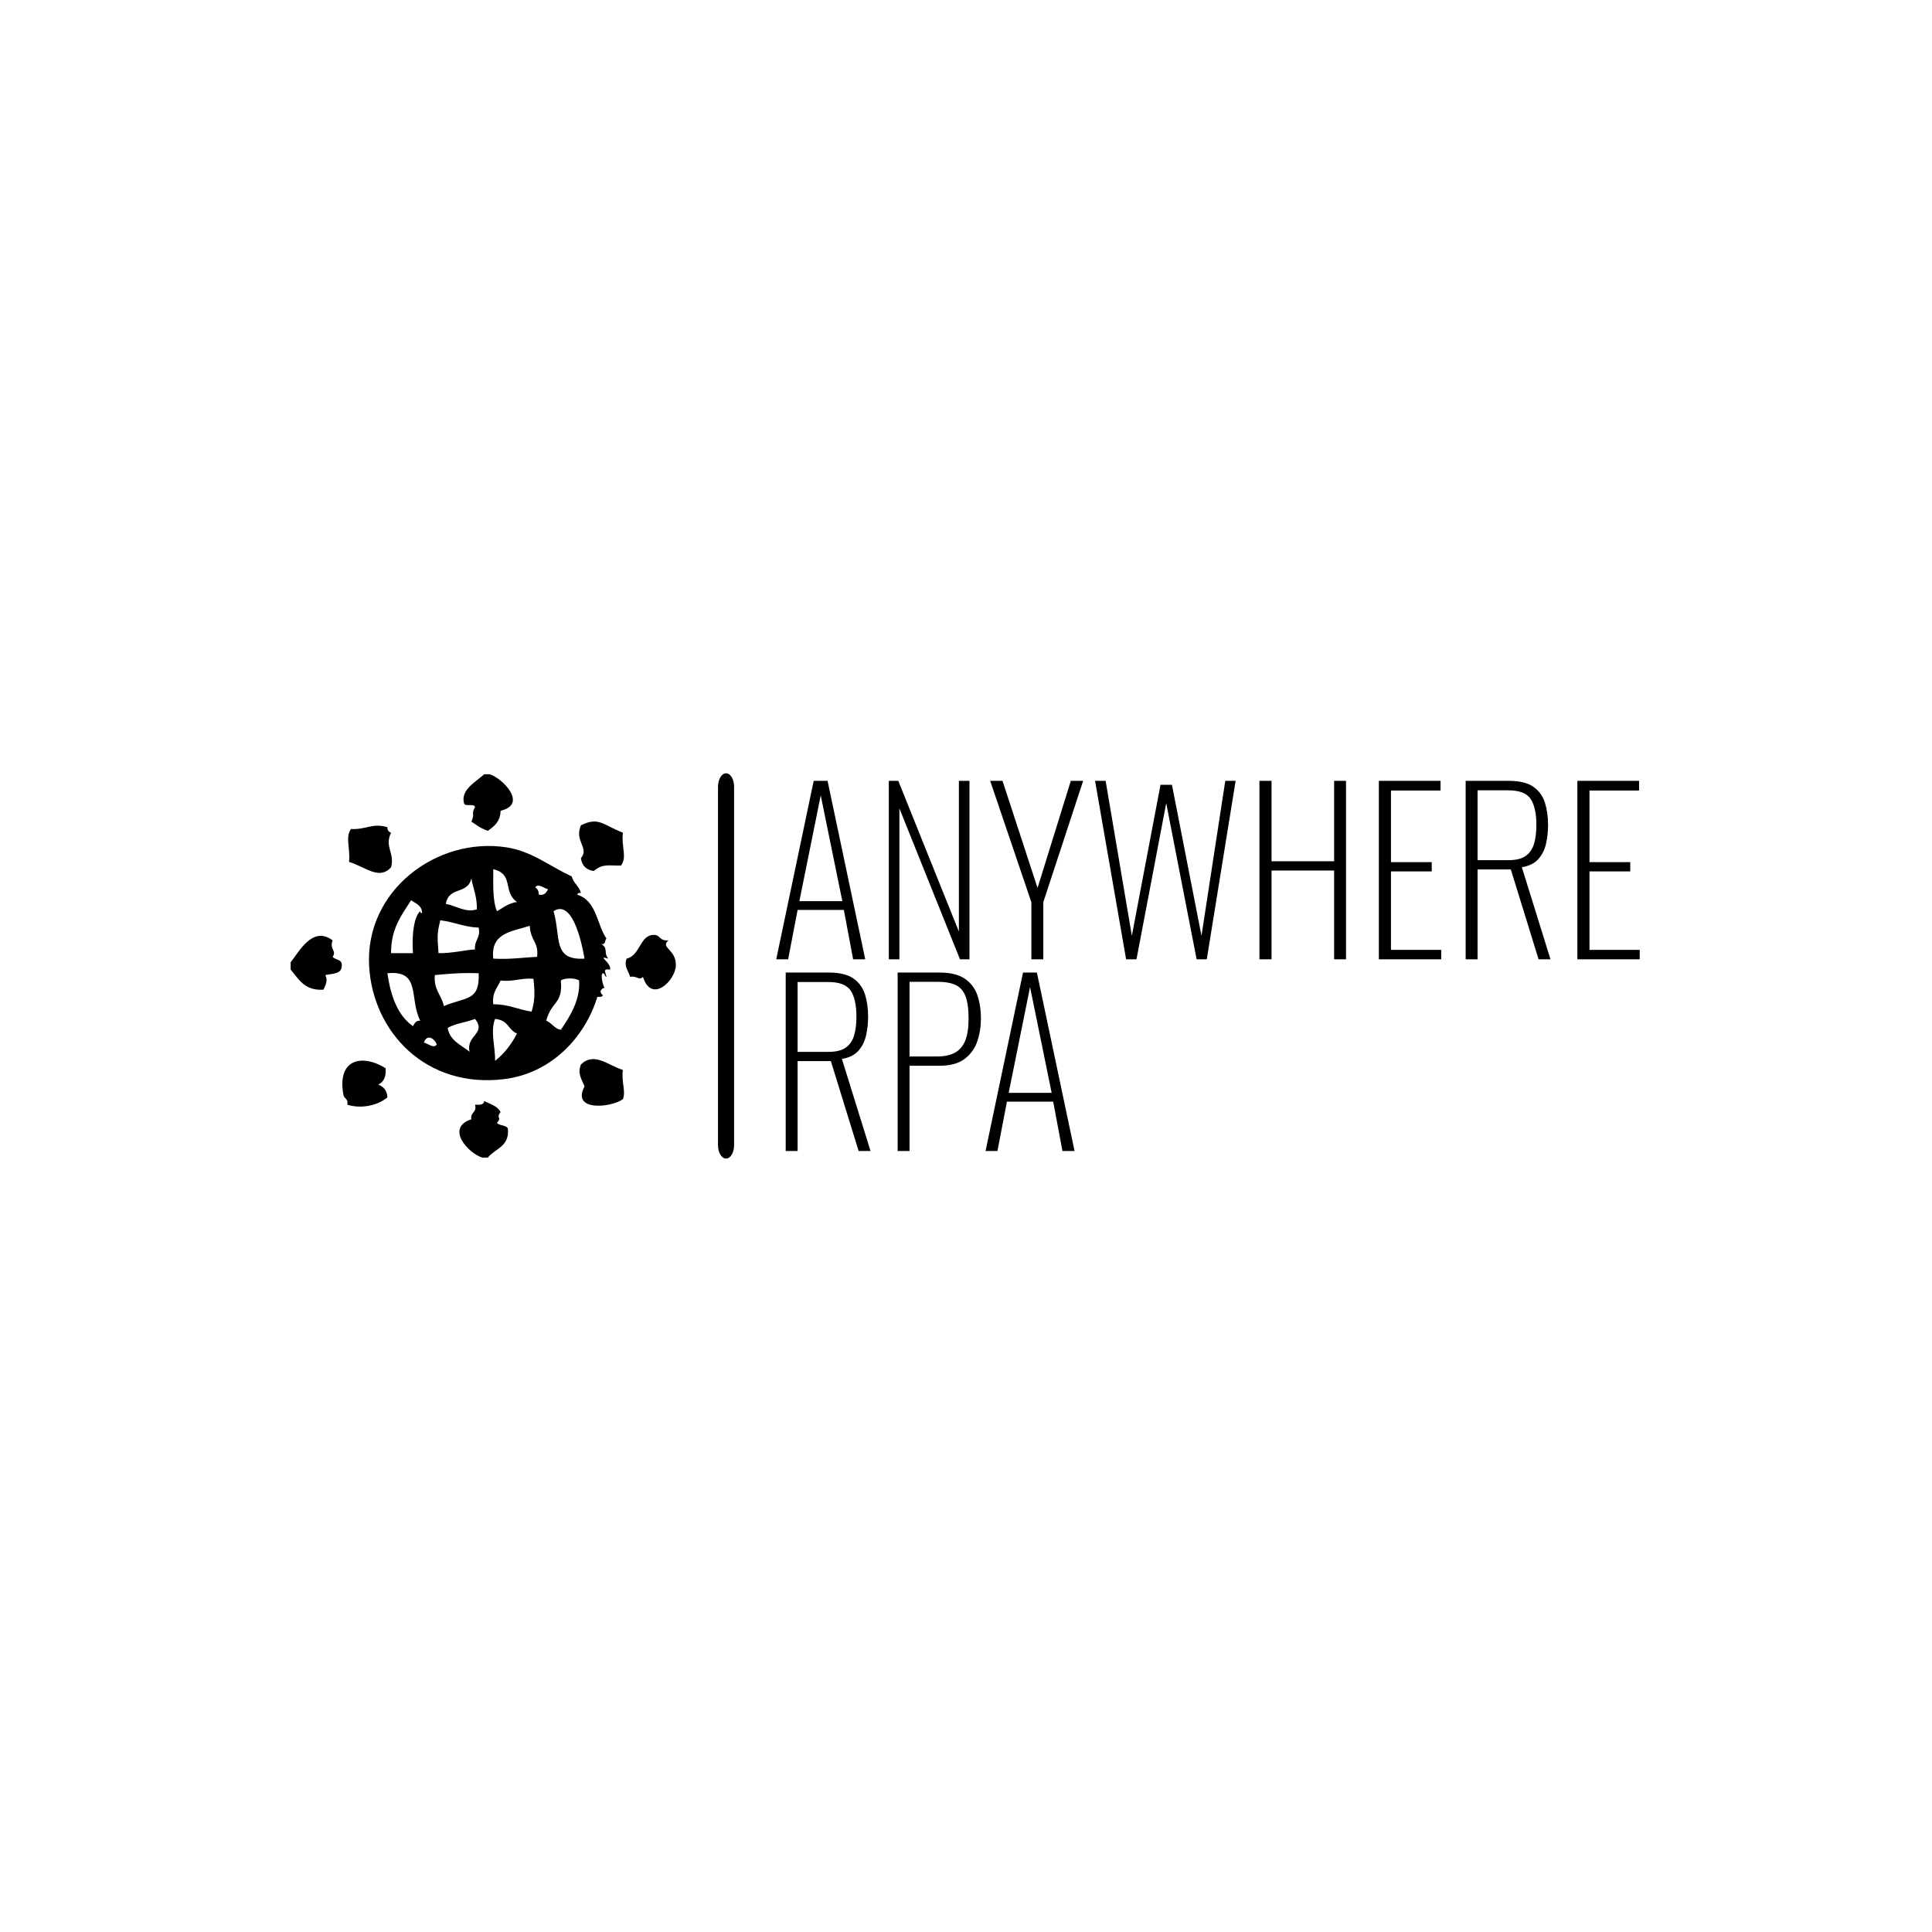
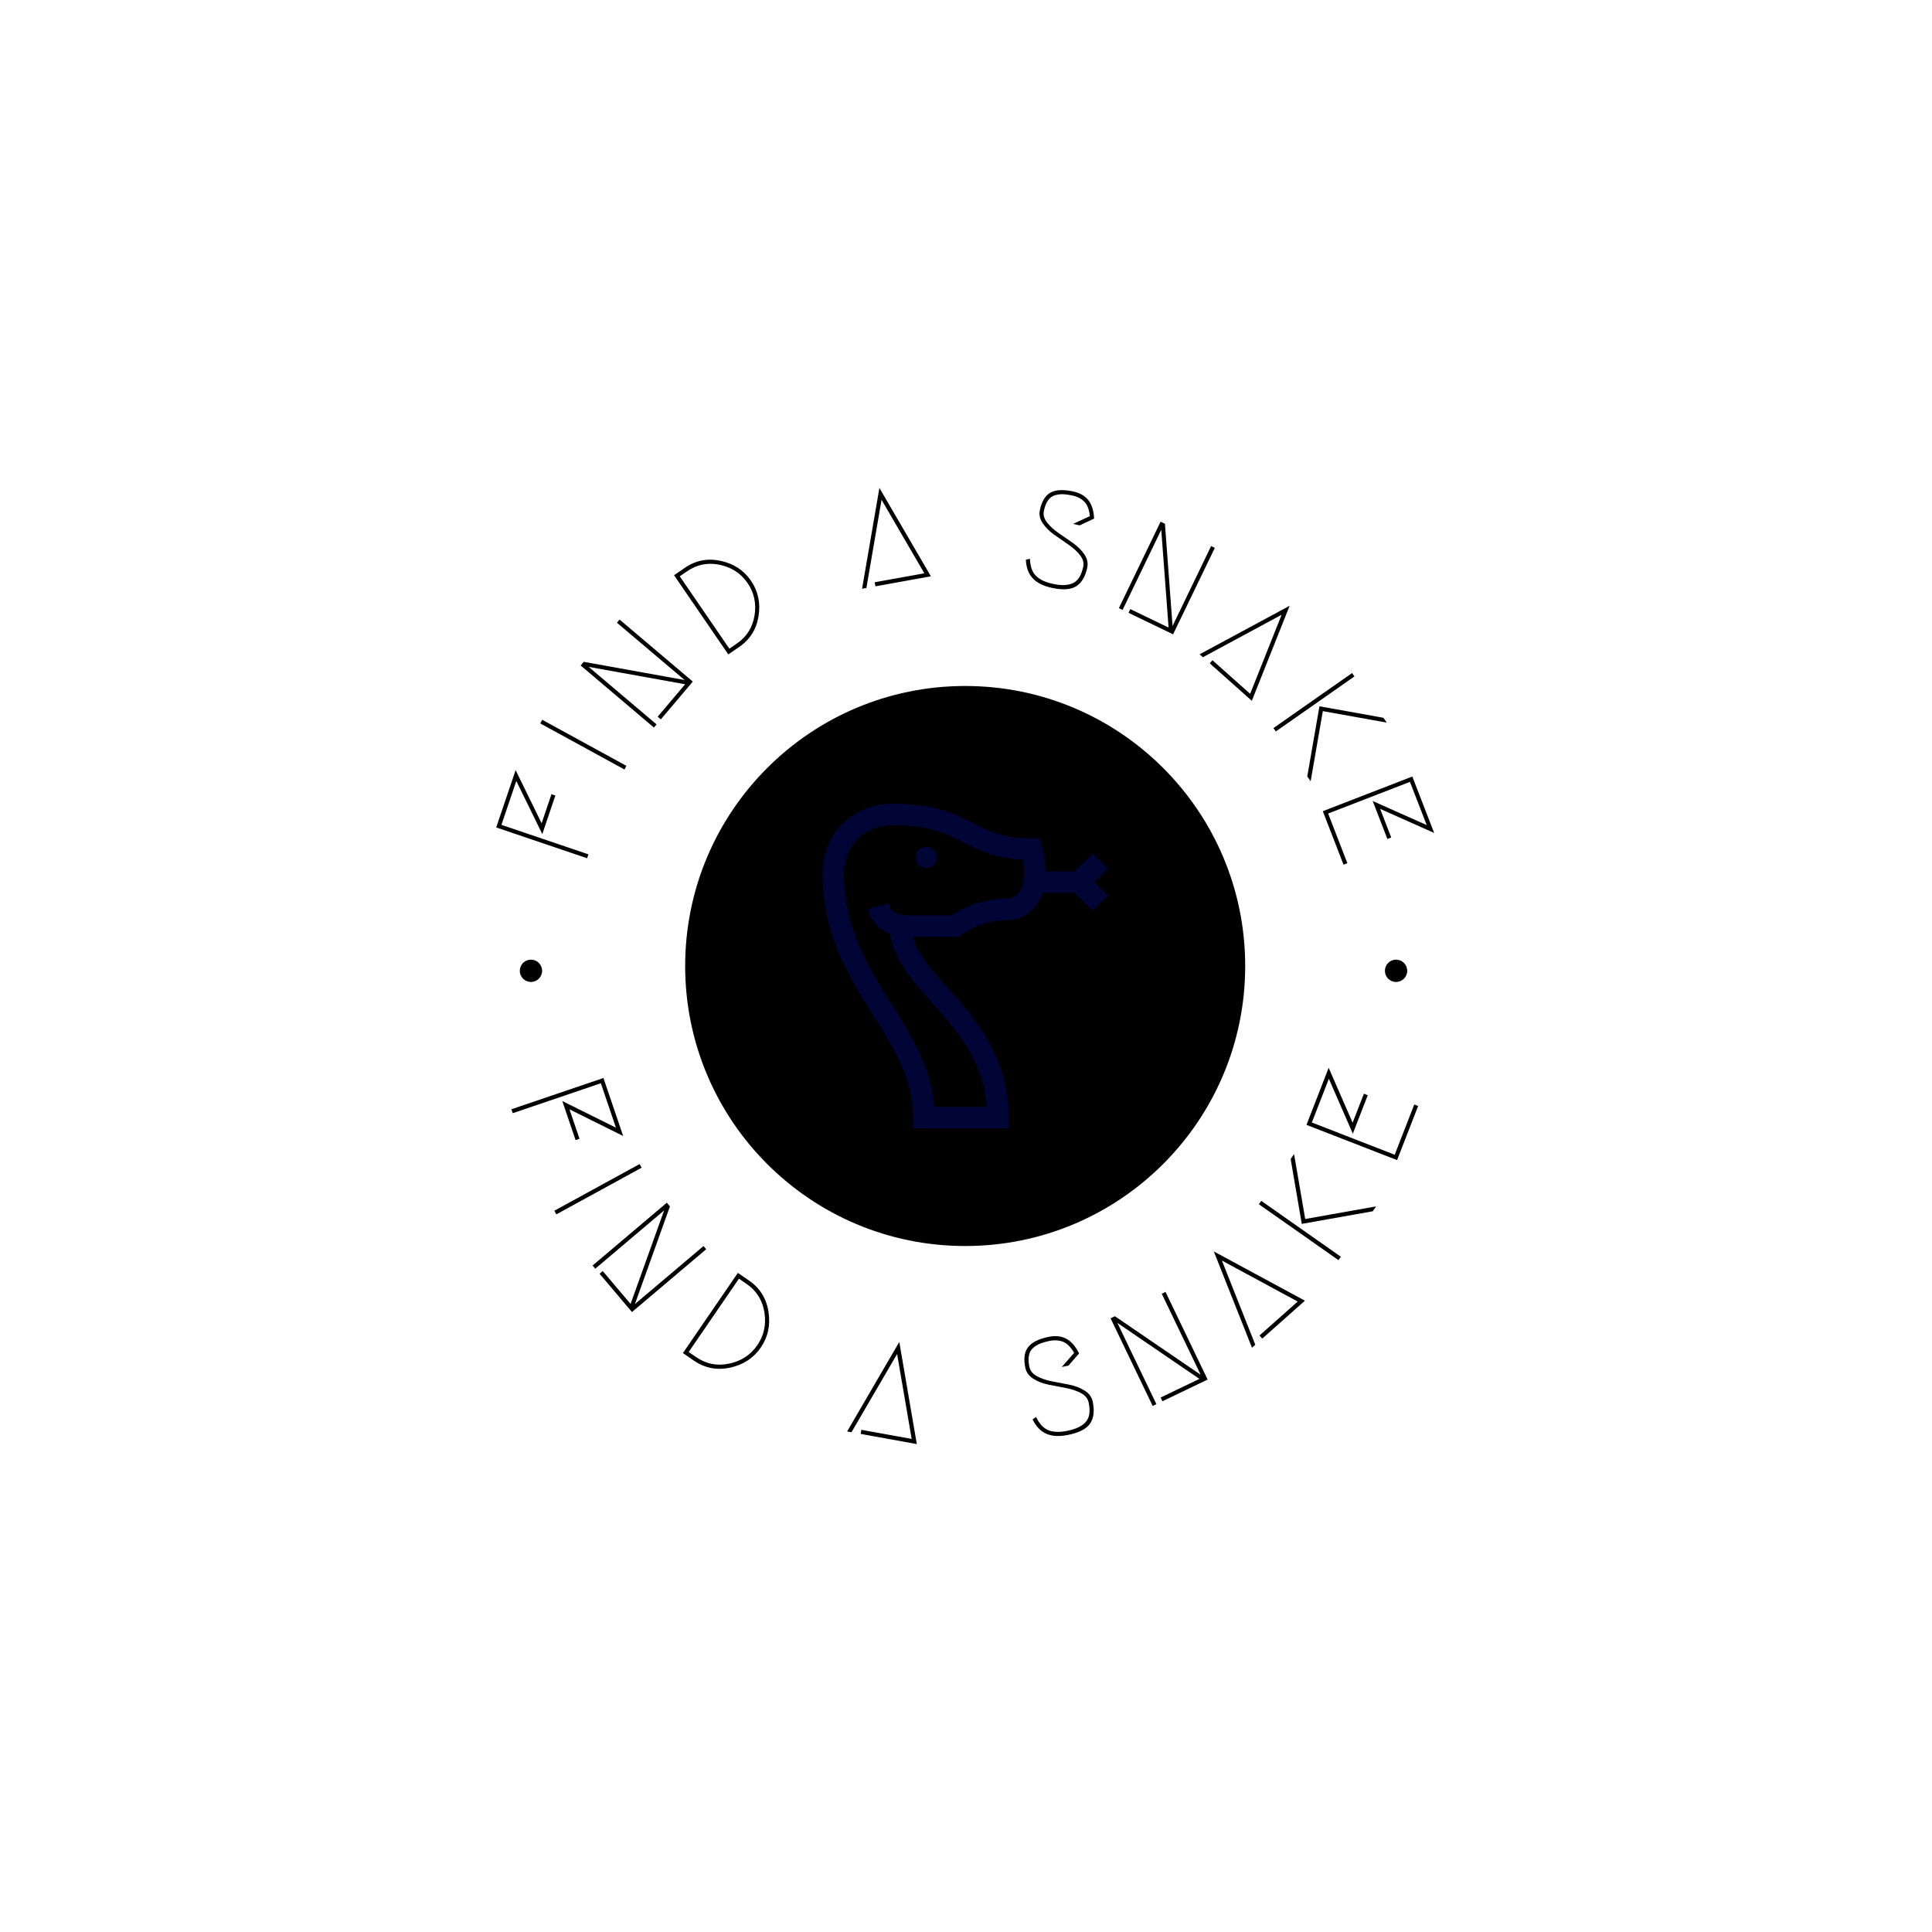
<svg xmlns="http://www.w3.org/2000/svg" version="1.1" width="1000" height="1000" viewBox="0 0 1000 1000">
  <rect width="1000" height="1000" fill="#ffffff" />
-   <g transform="matrix(0.7,0,0,0.7,149.5758,400.2156)">
-     <svg viewBox="0 0 396 113" data-background-color="#ffffff" preserveAspectRatio="xMidYMid meet" height="285" width="1000">
-       <g id="tight-bounds" transform="matrix(1,0,0,1,0.2399982,0.01950587)">
-         <svg viewBox="0 0 395.52 112.961" height="112.961" width="395.52">
+   <g transform="matrix(0.7,0,0,0.7,149.5758,252.55)">
+     <svg viewBox="0 0 396 280" data-background-color="#010536" preserveAspectRatio="xMidYMid meet" height="707" width="1000">
+       <g id="tight-bounds" transform="matrix(1,0,0,1,0.24,0)">
+         <svg viewBox="0 0 395.52 280" height="280" width="395.52">
          <g>
-             <svg viewBox="0 0 617.943 176.485" height="112.961" width="395.52">
+             <svg viewBox="0 0 395.52 280" height="280" width="395.52">
              <g>
-                 <rect width="7.372" height="176.485" x="195.752" y="0" fill="#000000" opacity="1" stroke-width="0" stroke="transparent" fill-opacity="1" class="rect-o-0" data-fill-palette-color="primary" rx="1%" id="o-0" data-palette-color="#471aa0" />
-               </g>
-               <g transform="matrix(1,0,0,1,222.4231,0.4390181)">
-                 <svg viewBox="0 0 395.52 175.607" height="175.607" width="395.52">
+                 <svg viewBox="0 0 395.52 280" height="280" width="395.52">
                  <g>
-                     <svg viewBox="0 0 395.52 175.607" height="175.607" width="395.52">
+                     <svg viewBox="0 0 395.52 280" height="280" width="395.52">
                      <g>
-                         <svg viewBox="0 0 395.52 175.607" height="175.607" width="395.52">
-                           <g transform="matrix(1,0,0,1,0,0)">
-                             <svg width="395.52" viewBox="1.6 -40.5 195.95 84" height="175.607" data-palette-color="#471aa0">
-                               <svg />
-                               <svg />
-                               <g class="undefined-text-0" data-fill-palette-color="primary" id="text-0">
-                                 <path d="M4.3 0h-2.7l8.5-40.5h3.15l8.55 40.5h-2.75l-2.1-11.2h-10.5zM11.7-37.2l-4.85 24h9.75zM29.55 0h-2.4v-40.5h2.15l13.75 34.2v-34.2h2.4v40.5h-2.15l-13.75-34.25zM62.2 0h-2.7v-12.95l-9.35-27.55h2.8l7.95 24.3 7.55-24.3h2.8l-9.05 27.55zM83.35 0h-2.35l-7.05-40.5h2.4l5.95 35.15 6.5-34.25h2.6l6.7 34.25 5.4-35.15h2.35l-6.55 40.5h-2.3l-6.9-35.45zM114 0h-2.75v-40.5h2.75v18.25h14.2v-18.25h2.7v40.5h-2.7v-20.15h-14.2zM152.5 0h-14.15v-40.5h14v2.2h-11.25v16.25h9.25v2.1h-9.25v17.8h11.4zM160.75 0h-2.7v-40.5h9.8c2.4 0 4.243 0.44 5.53 1.32 1.28 0.887 2.163 2.087 2.65 3.6 0.48 1.52 0.72 3.213 0.72 5.08v0c0 1.5-0.157 2.933-0.47 4.3-0.32 1.367-0.903 2.523-1.75 3.47-0.853 0.953-2.097 1.563-3.73 1.83v0l6.5 20.9h-2.7l-6.3-20.4h-7.55zM160.75-38.35v15.85h7c1.733 0 3.05-0.327 3.95-0.98 0.9-0.647 1.527-1.57 1.88-2.77 0.347-1.2 0.52-2.617 0.52-4.25v0c0-2.567-0.423-4.517-1.27-5.85-0.853-1.333-2.563-2-5.13-2v0zM197.55 0h-14.15v-40.5h14v2.2h-11.25v16.25h9.25v2.1h-9.25v17.8h11.4z" fill="#000000" fill-rule="nonzero" stroke="none" stroke-width="1" stroke-linecap="butt" stroke-linejoin="miter" stroke-miterlimit="10" stroke-dasharray="" stroke-dashoffset="0" font-family="none" font-weight="none" font-size="none" text-anchor="none" style="mix-blend-mode: normal" data-fill-palette-color="primary" opacity="1" />
-                                 <path d="M6.45 43.5h-2.7v-40.5h9.8c2.4 0 4.24 0.44 5.52 1.32 1.287 0.887 2.173 2.087 2.66 3.6 0.48 1.52 0.72 3.213 0.72 5.08v0c0 1.5-0.157 2.933-0.47 4.3-0.32 1.367-0.903 2.523-1.75 3.47-0.853 0.953-2.097 1.563-3.73 1.83v0l6.5 20.9h-2.7l-6.3-20.4h-7.55zM6.45 5.15v15.85h7c1.733 0 3.05-0.327 3.95-0.98 0.9-0.647 1.527-1.57 1.88-2.77 0.347-1.2 0.52-2.617 0.52-4.25v0c0-2.567-0.423-4.517-1.27-5.85-0.853-1.333-2.563-2-5.13-2v0zM31.85 43.5h-2.7v-40.5h9.5c2.433 0 4.333 0.457 5.7 1.37 1.367 0.92 2.327 2.163 2.88 3.73 0.547 1.567 0.82 3.35 0.82 5.35v0c0 1.8-0.273 3.517-0.82 5.15-0.553 1.633-1.513 2.967-2.88 4-1.367 1.033-3.25 1.55-5.65 1.55v0h-6.85zM31.85 5.1v16.95h6.25c1.633 0 2.977-0.283 4.03-0.85 1.047-0.567 1.83-1.477 2.35-2.73 0.513-1.247 0.77-2.92 0.77-5.02v0c0-2.167-0.233-3.86-0.7-5.08-0.467-1.213-1.217-2.063-2.25-2.55-1.033-0.48-2.417-0.72-4.15-0.72v0zM51.8 43.5h-2.7l8.5-40.5h3.15l8.55 40.5h-2.75l-2.1-11.2h-10.5zM59.2 6.3l-4.85 24h9.75z" fill="#000000" fill-rule="nonzero" stroke="none" stroke-width="1" stroke-linecap="butt" stroke-linejoin="miter" stroke-miterlimit="10" stroke-dasharray="" stroke-dashoffset="0" font-family="none" font-weight="none" font-size="none" text-anchor="none" style="mix-blend-mode: normal" data-fill-palette-color="primary" opacity="1" />
+                         <svg viewBox="0 0 395.52 280" height="280" width="395.52">
+                           <g transform="matrix(1,0,0,1,95.65204,57.50421)">
+                             <svg viewBox="0 0 204.216 164.992" height="164.992" width="204.216">
+                               <g>
+                                 <circle r="82" cx="102.108" cy="82.496" fill="#000000" data-fill-palette-color="accent" />
+                                 <svg version="1.1" x="34.959" y="34.959" viewBox="10.439 5 79.122 90" enable-background="new 0 0 100 100" xml:space="preserve" height="95.073" width="134.297" class="icon-o-0" data-fill-palette-color="quaternary" id="o-0">
+                                   <path d="M37.126 17.79c-0.566 0.566-0.865 1.342-0.865 2.117 0 0.774 0.299 1.551 0.865 2.117 0.535 0.535 1.311 0.864 2.116 0.864 0.774 0 1.55-0.329 2.086-0.864 0.567-0.566 0.896-1.343 0.896-2.117 0-0.775-0.328-1.551-0.896-2.117C40.226 16.687 38.229 16.687 37.126 17.79zM89.561 22.999l-4.215-4.216-4.988 4.991h-8.082c-0.141-4.207-0.971-6.938-1.008-7.06l-0.658-2.087h-2.186c-7.857 0-11.709-1.951-16.172-4.213C47.241 7.878 41.562 5 30.037 5c-11.173 0-19.598 8.331-19.598 19.378v0.002c0 16.871 7.472 28.778 14.063 39.282 5.705 9.09 11.092 17.676 11.092 28.356V95h26.46v-2.981c0-17.015-9.32-27.437-16.81-35.812-4.444-4.97-8.36-9.405-9.776-14.3H48.31l0.828-0.682c0.046-0.039 4.971-3.927 12.452-3.927 5.078 0 8.426-3.401 9.879-7.561h8.889l4.988 4.988 4.215-4.214-3.756-3.757L89.561 22.999zM61.59 31.337c-7.688 0-13.215 3.172-15.319 4.606H34.632c-4.963 0-5.473-1.956-5.811-3.249l-5.771 1.505c0.892 3.415 2.951 5.678 6.095 6.823 1.11 7.338 6.239 13.104 11.653 19.16 6.998 7.822 14.217 15.895 15.184 28.855H41.444c-0.843-10.938-6.222-19.514-11.89-28.545C23.087 50.19 16.402 39.536 16.402 24.38c0-7.774 5.734-13.417 13.635-13.417 10.102 0 14.677 2.317 19.521 4.772 4.285 2.172 8.705 4.409 16.449 4.798 0.176 1.103 0.336 2.608 0.336 4.405C66.342 25.003 66.213 31.337 61.59 31.337z" fill="#010536" data-fill-palette-color="quaternary" />
+                                 </svg>
                              </g>
                            </svg>
                          </g>
+                           <path d="M76.609 89.688L77.752 90.075 73.926 101.367 66.309 85.816 61.954 98.669 87.433 107.302 87.046 108.445 60.424 99.425 66.109 82.648 73.725 98.2ZM73.902 67.899L98.559 81.393 97.98 82.452 73.323 68.957ZM108.632 67.771L107.711 66.992 115.754 57.494 87.5 52.404 107.384 69.244 106.605 70.165 85.155 51.999 86.065 50.925 115.594 56.252 95.771 39.464 96.551 38.543 118 56.709ZM131.577 46.57V46.57L128.393 48.752 112.503 25.566 115.688 23.384C118.867 21.205 122.36 20.53 126.169 21.357 129.986 22.185 132.939 24.123 135.027 27.169 137.114 30.215 137.855 33.668 137.25 37.527 136.647 41.377 134.756 44.392 131.577 46.57ZM128.706 47.075L130.895 45.575C133.786 43.594 135.515 40.845 136.079 37.33 136.635 33.814 135.952 30.654 134.031 27.851 132.111 25.048 129.41 23.271 125.93 22.52 122.448 21.778 119.261 22.398 116.37 24.379V24.379L114.18 25.879ZM171.474 28.813L171.26 27.626 185.804 25.004 173.27 3.473 168.832 29.289 167.566 29.517 172.644 0 187.719 25.885ZM219.633 6.482V6.482C220.169 3.944 221.196 2.247 222.713 1.389 224.237 0.533 226.438 0.41 229.317 1.019V1.019C231.336 1.446 232.851 2.314 233.862 3.624 234.866 4.933 235.417 6.717 235.515 8.978V8.978L231.283 10.96 229.355 10.552 234.268 8.262C234.094 6.396 233.564 5 232.678 4.072 231.792 3.145 230.588 2.521 229.067 2.199V2.199C228.024 1.978 227.129 1.857 226.38 1.836 225.631 1.815 224.855 1.918 224.054 2.146 223.252 2.373 222.579 2.865 222.036 3.62 221.491 4.381 221.08 5.418 220.803 6.729V6.729C220.559 7.883 220.874 9.019 221.747 10.135 222.622 11.245 223.754 12.275 225.142 13.227 226.523 14.176 227.912 15.141 229.308 16.122 230.703 17.102 231.821 18.215 232.66 19.461 233.508 20.702 233.79 21.991 233.507 23.329V23.329C232.952 25.952 231.89 27.765 230.322 28.769 228.758 29.781 226.403 29.954 223.255 29.289V29.289C220.692 28.747 218.785 27.802 217.535 26.455 216.292 25.11 215.625 23.294 215.533 21.007V21.007L216.734 20.768C216.804 22.996 217.388 24.657 218.485 25.752 219.583 26.847 221.256 27.633 223.505 28.109V28.109C226.023 28.641 227.994 28.551 229.419 27.839 230.836 27.131 231.805 25.545 232.327 23.079V23.079C232.571 21.925 232.258 20.794 231.39 19.686 230.516 18.569 229.379 17.534 227.978 16.58 226.576 15.626 225.188 14.661 223.812 13.685 222.429 12.708 221.315 11.595 220.469 10.348 219.629 9.108 219.35 7.819 219.632 6.482ZM245.592 36.566L246.117 35.479 257.324 40.89 255.183 12.261 243.854 35.726 242.768 35.202 254.988 9.889 256.256 10.501 258.487 40.425 269.781 17.031 270.868 17.556 258.647 42.868ZM269.375 51.364L270.177 50.463 281.212 60.293 290.428 37.146 267.371 49.579 266.41 48.723 292.775 34.512 281.701 62.344ZM311.06 54.211L311.752 55.199 288.725 71.319 288.034 70.331ZM320.227 67.306L321.219 68.722 302.495 65.361 298.93 85.896 297.938 84.479 301.504 63.944ZM322.524 102.365L321.399 102.801 317.094 91.683 332.911 98.731 328.01 86.076 304.048 95.354 309.675 109.885 308.55 110.321 302.488 94.665 328.699 84.515 335.096 101.033 319.279 93.984ZM84.817 190.595L83.665 190.986 79.778 179.545 95.49 187.351 91.068 174.339 65.263 183.107 64.872 181.956 91.828 172.796 97.599 189.777 81.887 181.971ZM103.006 199.066L78.032 212.735 77.448 211.668 102.422 197.999ZM90.7 230.124L91.629 229.338 99.772 238.962 109.593 211.583 89.44 228.635 88.655 227.706 110.389 209.316 111.304 210.399 101.038 239.01 121.129 222.01 121.921 222.946 100.187 241.336ZM118.315 255.56V255.56L115.098 253.355 131.193 229.871 134.411 232.077C137.628 234.282 139.544 237.337 140.157 241.243 140.771 245.15 140.02 248.645 137.906 251.73 135.792 254.814 132.802 256.775 128.938 257.612 125.074 258.45 121.533 257.765 118.315 255.56ZM116.789 253.039L119.003 254.557C121.933 256.565 125.161 257.189 128.688 256.43 132.211 255.676 134.947 253.878 136.894 251.036 138.842 248.195 139.532 244.995 138.964 241.437 138.4 237.874 136.653 235.088 133.723 233.08V233.08L131.509 231.562ZM167.146 277.022L167.362 275.825 182.092 278.491 177.829 253.619 164.465 276.536 163.189 276.305 178.467 250.097 183.596 280ZM215.371 257.633V257.633C214.832 255.062 215.092 253.069 216.152 251.656 217.212 250.242 219.201 249.23 222.12 248.618V248.618C224.167 248.189 225.924 248.372 227.391 249.167 228.86 249.969 230.102 251.4 231.115 253.461V253.461L227.999 257.021 226.041 257.431 229.665 253.303C228.735 251.642 227.673 250.563 226.481 250.067 225.281 249.572 223.911 249.486 222.369 249.809V249.809C221.307 250.031 220.425 250.284 219.724 250.568 219.024 250.852 218.347 251.264 217.693 251.805 217.046 252.345 216.628 253.076 216.438 253.999 216.242 254.93 216.283 256.058 216.561 257.383V257.383C216.806 258.551 217.561 259.475 218.826 260.155 220.09 260.828 221.556 261.322 223.225 261.637 224.899 261.95 226.584 262.275 228.277 262.612 229.965 262.956 231.455 263.531 232.747 264.336 234.04 265.147 234.828 266.228 235.111 267.579V267.579C235.667 270.236 235.426 272.351 234.386 273.924 233.34 275.499 231.226 276.62 228.044 277.287V277.287C225.44 277.832 223.288 277.739 221.587 277.007 219.878 276.269 218.514 274.857 217.494 272.77V272.77L218.517 272.062C219.498 274.096 220.719 275.398 222.18 275.968 223.641 276.532 225.512 276.575 227.795 276.096V276.096C230.34 275.563 232.126 274.675 233.153 273.433 234.188 272.196 234.444 270.328 233.92 267.828V267.828C233.676 266.661 232.921 265.74 231.657 265.067 230.392 264.387 228.915 263.892 227.227 263.581 225.546 263.27 223.865 262.944 222.185 262.604 220.504 262.265 219.018 261.689 217.725 260.878 216.438 260.066 215.654 258.984 215.371 257.633ZM255.521 267.469L254.995 266.373 266.358 260.914 242.331 244.518 253.763 268.314 252.667 268.84 240.338 243.178 241.616 242.564 266.723 259.701 255.326 235.978 256.431 235.447 268.76 261.109ZM284.757 249.112L283.949 248.203 295.14 238.262 272.942 226.26 282.72 250.922 281.75 251.783 270.565 223.584 297.256 238.01ZM283.77 209.77L284.469 208.775 307.767 225.138 307.068 226.133ZM293.073 196.525L294.078 195.094 297.334 214.088 318.121 210.395 317.116 211.827 296.329 215.519ZM314.521 177.401L315.655 177.842 311.275 189.104 304.262 173.023 299.281 185.831 323.547 195.269 329.268 180.559 330.402 181 324.24 196.843 297.706 186.523 304.207 169.808 311.22 185.89ZM67.331 141.406C67.331 139.602 68.794 138.139 70.599 138.139 72.403 138.139 73.866 139.602 73.866 141.406 73.866 143.211 72.403 144.674 70.599 144.674 68.794 144.674 67.331 143.211 67.331 141.406ZM320.672 141.406C320.672 139.602 322.135 138.139 323.94 138.139 325.744 138.139 327.207 139.602 327.207 141.406 327.207 143.211 325.744 144.674 323.94 144.674 322.135 144.674 320.672 143.211 320.672 141.406Z" fill="#000000" data-fill-palette-color="primary" />
                        </svg>
-                       </g>
-                     </svg>
-                   </g>
-                 </svg>
-               </g>
-               <g transform="matrix(1,0,0,1,0,0.4390181)">
-                 <svg viewBox="0 0 176.453 175.607" height="175.607" width="176.453">
-                   <g>
-                     <svg version="1.1" x="0" y="0" viewBox="6.322 6.815 50.644 50.401" enable-background="new 0 0 64 64" xml:space="preserve" height="175.607" width="176.453" class="icon-icon-0" data-fill-palette-color="accent" id="icon-0">
-                       <g fill="#471aa0" data-fill-palette-color="accent">
-                         <g fill="#471aa0" data-fill-palette-color="accent">
-                           <path fill-rule="evenodd" clip-rule="evenodd" d="M14.002 18.335c2.208 0.695 3.948 2.428 5.52 0.72 0.522-1.915-0.904-2.667 0-4.56-0.302-0.099-0.491-0.31-0.48-0.72-2-0.59-2.723 0.341-4.8 0.24C13.483 15.192 14.184 16.468 14.002 18.335z" fill="#000000" data-fill-palette-color="accent" />
-                           <path fill-rule="evenodd" clip-rule="evenodd" d="M11.842 30.815c0.586-0.82-0.455-0.941 0-2.16-2.654-1.991-4.427 1.542-5.52 2.88 0 0.32 0 0.64 0 0.96 1.069 1.25 1.826 2.814 4.32 2.64 0.305-0.67 0.592-1.186 0.24-1.92 0.923-0.197 2.137-0.104 2.16-1.2C13.159 31.099 12.193 31.264 11.842 30.815z" fill="#000000" data-fill-palette-color="accent" />
-                           <path fill-rule="evenodd" clip-rule="evenodd" d="M50.002 45.695c-2.022-0.651-3.781-2.41-5.521-0.72-0.476 1.224 0.097 1.91 0.48 2.88-1.768 3.286 3.41 2.833 5.04 1.68C50.428 48.509 49.771 47.243 50.002 45.695z" fill="#000000" data-fill-palette-color="accent" />
-                           <path fill-rule="evenodd" clip-rule="evenodd" d="M17.842 47.615c0.699-0.34 1.069-1.011 0.96-2.16-3.359-2.03-6.432-0.988-5.52 3.601 0.07 0.353 0.674 0.475 0.48 1.2 1.861 0.58 4.001 0.114 5.28-0.96C19.003 48.374 18.533 47.885 17.842 47.615z" fill="#000000" data-fill-palette-color="accent" />
-                           <path fill-rule="evenodd" clip-rule="evenodd" d="M30.562 11.135c-0.571 1.028 0.046 0.681-0.48 1.92 0.539 0.285 0.855 0.713 2.16 1.2 0.85-0.59 1.649-1.231 1.68-2.64 3.633-0.845 0.255-4.282-1.44-4.8-0.24 0-0.48 0-0.72 0-1.072 1.015-3.142 2.018-2.64 3.84C29.288 11.129 30.461 10.596 30.562 11.135z" fill="#000000" data-fill-palette-color="accent" />
-                           <path fill-rule="evenodd" clip-rule="evenodd" d="M33.922 51.216c-0.446-0.732-0.798-0.801-2.16-1.44-0.035 0.524-0.604 0.516-1.2 0.48 0.293 1.093-0.659 0.941-0.48 1.92-3.417 1.107-0.49 4.421 1.44 5.04 0.24 0 0.48 0 0.72 0 0.952-1.209 2.891-1.43 2.64-3.841-0.256-0.464-1.105-0.334-1.44-0.72C34.184 51.796 33.235 52.13 33.922 51.216z" fill="#000000" data-fill-palette-color="accent" />
-                           <path fill-rule="evenodd" clip-rule="evenodd" d="M44.481 17.855c0.142 0.979 0.702 1.539 1.681 1.68 1.244-1.036 2.088-0.665 3.6-0.72 0.824-1.111 0.012-2.499 0.24-4.32-2.641-1.009-3.172-2.148-5.521-0.96C43.574 15.658 45.641 16.47 44.481 17.855z" fill="#000000" data-fill-palette-color="accent" />
-                           <path fill-rule="evenodd" clip-rule="evenodd" d="M47.361 35.855c-0.696-0.545 0.068-0.995 0.24-0.96-0.255-0.324-0.569-1.806-0.24-1.92 0.317 0.002 0.22 0.421 0.48 0.479-0.07-0.557-0.603-1.125 0.48-0.959 0.19-0.925-1.84-1.923-0.24-1.44-0.655-0.745 0.043-1.438-0.96-1.92 0.646 0.166 0.464-0.496 0.72-0.72-1.247-1.764-1.275-5.002-3.84-5.76 0.053-0.187 0.201-0.279 0.479-0.24-0.222-0.898-0.979-1.261-1.199-2.16-3.082-1.458-5.325-3.343-8.641-3.84-9.15-1.371-18.541 5.712-18 15.6 0.474 8.666 7.471 16.151 17.76 14.88 6.154-0.761 10.603-5.449 12.24-10.8C46.924 36.058 47.323 36.137 47.361 35.855zM30.082 20.496c0.232 1.368 0.77 2.43 0.72 4.08-1.474 0.479-2.66-0.454-4.08-0.72C27.138 21.502 29.621 22.685 30.082 20.496zM22.402 39.936c-2.02-1.42-2.924-3.956-3.36-6.96 4.468-0.432 2.817 3.274 4.32 6.24C22.761 39.175 22.61 39.584 22.402 39.936zM23.362 24.815c-0.736 0.63-1.151 2.766-0.96 5.52-0.96 0-1.92 0-2.88 0-0.02-3.22 1.391-5.009 2.64-6.96 0.599 0.441 1.418 0.662 1.44 1.68C23.397 25.1 23.375 24.962 23.362 24.815zM23.842 42.096c0.376-1.177 1.408-0.562 1.68 0.239C25.187 42.959 24.28 42.16 23.842 42.096zM29.842 43.296c-1.105-0.896-2.572-1.428-2.88-3.12 0.99-0.61 2.458-0.742 3.6-1.2C32.113 40.949 29.354 41.087 29.842 43.296zM26.482 37.296c-0.465-1.726-1.366-2.153-1.2-4.08 1.818-0.183 3.676-0.325 5.76-0.24C31.208 36.739 29.256 36.068 26.482 37.296zM30.562 29.855c-0.876-0.011-3.1 0.533-4.8 0.48-0.116-1.946-0.265-2.401 0.24-4.32 1.799 0.201 3.103 0.896 5.04 0.96C31.325 28.379 30.441 28.614 30.562 29.855zM32.962 19.295c2.779 0.682 1.182 2.933 3.12 4.32-1.192 0.126-2.215 1.025-2.641 1.2C32.855 23.402 32.964 21.293 32.962 19.295zM33.202 44.495c0.035-1.759-0.655-3.926 0-5.52 1.865 0.208 1.651 1.443 2.88 1.92C35.347 42.32 34.409 43.543 33.202 44.495zM38.002 38.016c-1.758-0.242-3.024-0.976-5.04-0.96-0.196-1.557 0.559-2.162 0.96-3.12 1.706 0.186 2.677-0.363 4.32-0.24C38.428 35.392 38.46 36.527 38.002 38.016zM38.722 30.815c-1.897 0.103-3.636 0.364-5.76 0.24-0.399-3.439 2.524-3.556 4.8-4.32C37.862 28.768 38.954 28.851 38.722 30.815zM38.962 22.655c-0.033-0.447-0.158-0.802-0.48-0.96 0.335-0.624 1.242 0.175 1.681 0.24C39.942 22.356 39.716 22.769 38.962 22.655zM41.842 40.415c-0.876-0.163-1.17-0.909-1.92-1.199 0.71-2.642 2.222-2.17 1.92-5.28 0.438-0.367 1.963-0.367 2.4 0C44.433 36.416 43.064 38.635 41.842 40.415zM40.882 24.815c2.377-1.521 3.605 3.542 4.08 6.24C40.7 31.323 41.887 28.198 40.882 24.815z" fill="#000000" data-fill-palette-color="accent" />
-                           <path fill-rule="evenodd" clip-rule="evenodd" d="M56.002 28.655c-1.279 0.095-1.031-0.719-1.92-0.72-1.885-0.002-1.775 2.722-3.601 3.12-0.344 1.06 0.174 1.439 0.48 2.399 0.861-0.198 1.161 0.541 1.68 0 1.109 3.546 4.21 0.534 4.32-1.439C57.084 29.822 54.812 29.637 56.002 28.655z" fill="#000000" data-fill-palette-color="accent" />
-                         </g>
                      </g>
                    </svg>
                  </g>
                </svg>
              </g>
            </svg>
          </g>
          <defs />
        </svg>
-         <rect width="395.52" height="112.961" fill="none" stroke="none" visibility="hidden" />
+         <rect width="395.52" height="280" fill="none" stroke="none" visibility="hidden" />
      </g>
    </svg>
  </g>
</svg>
